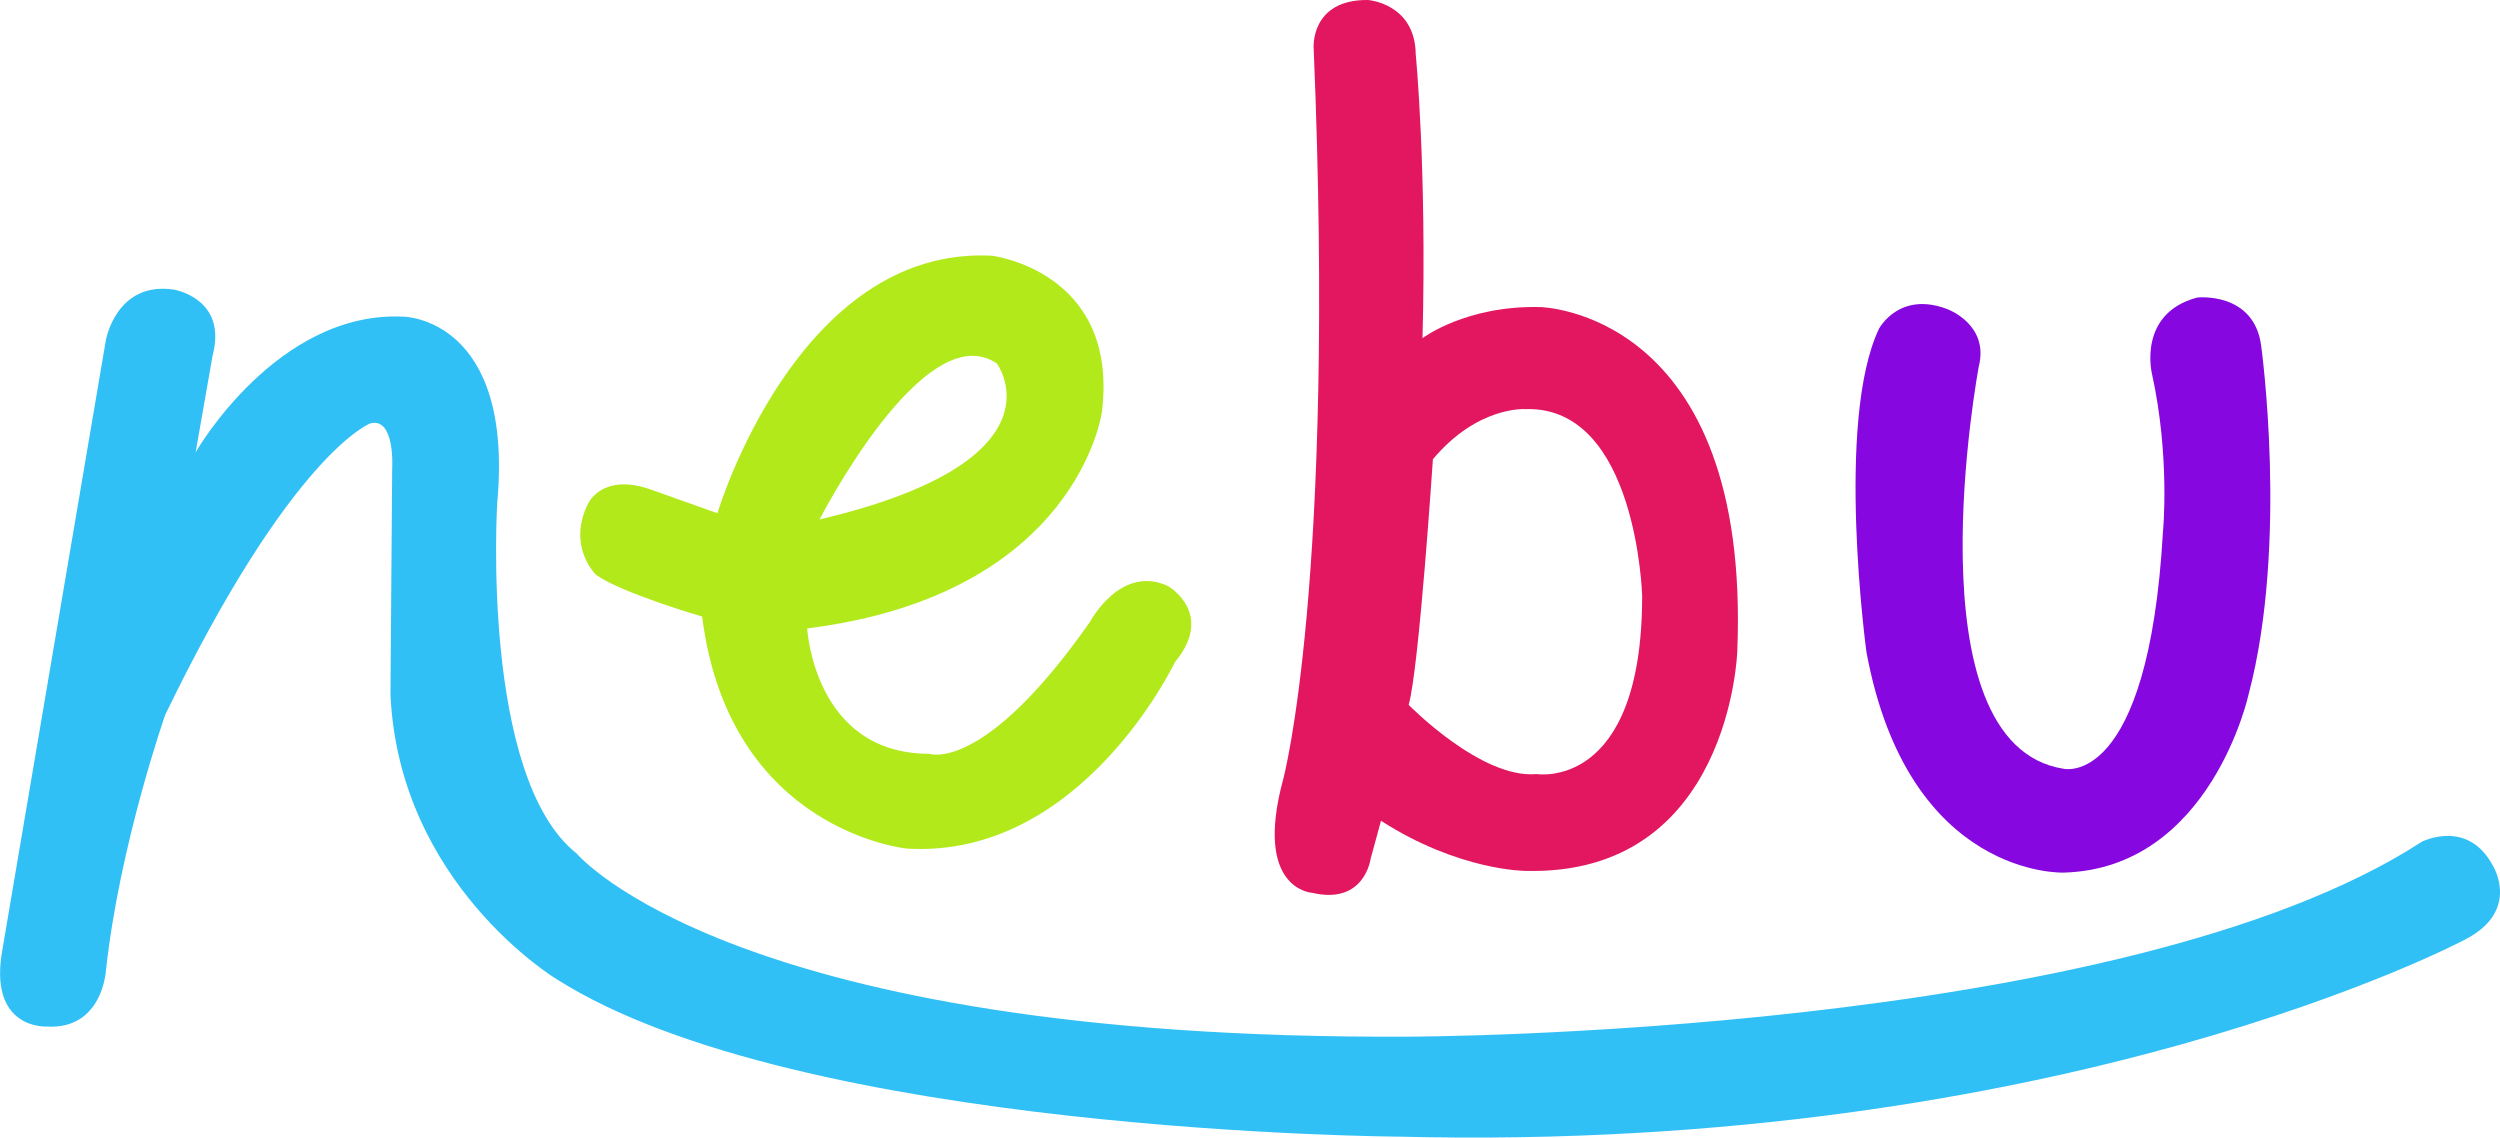
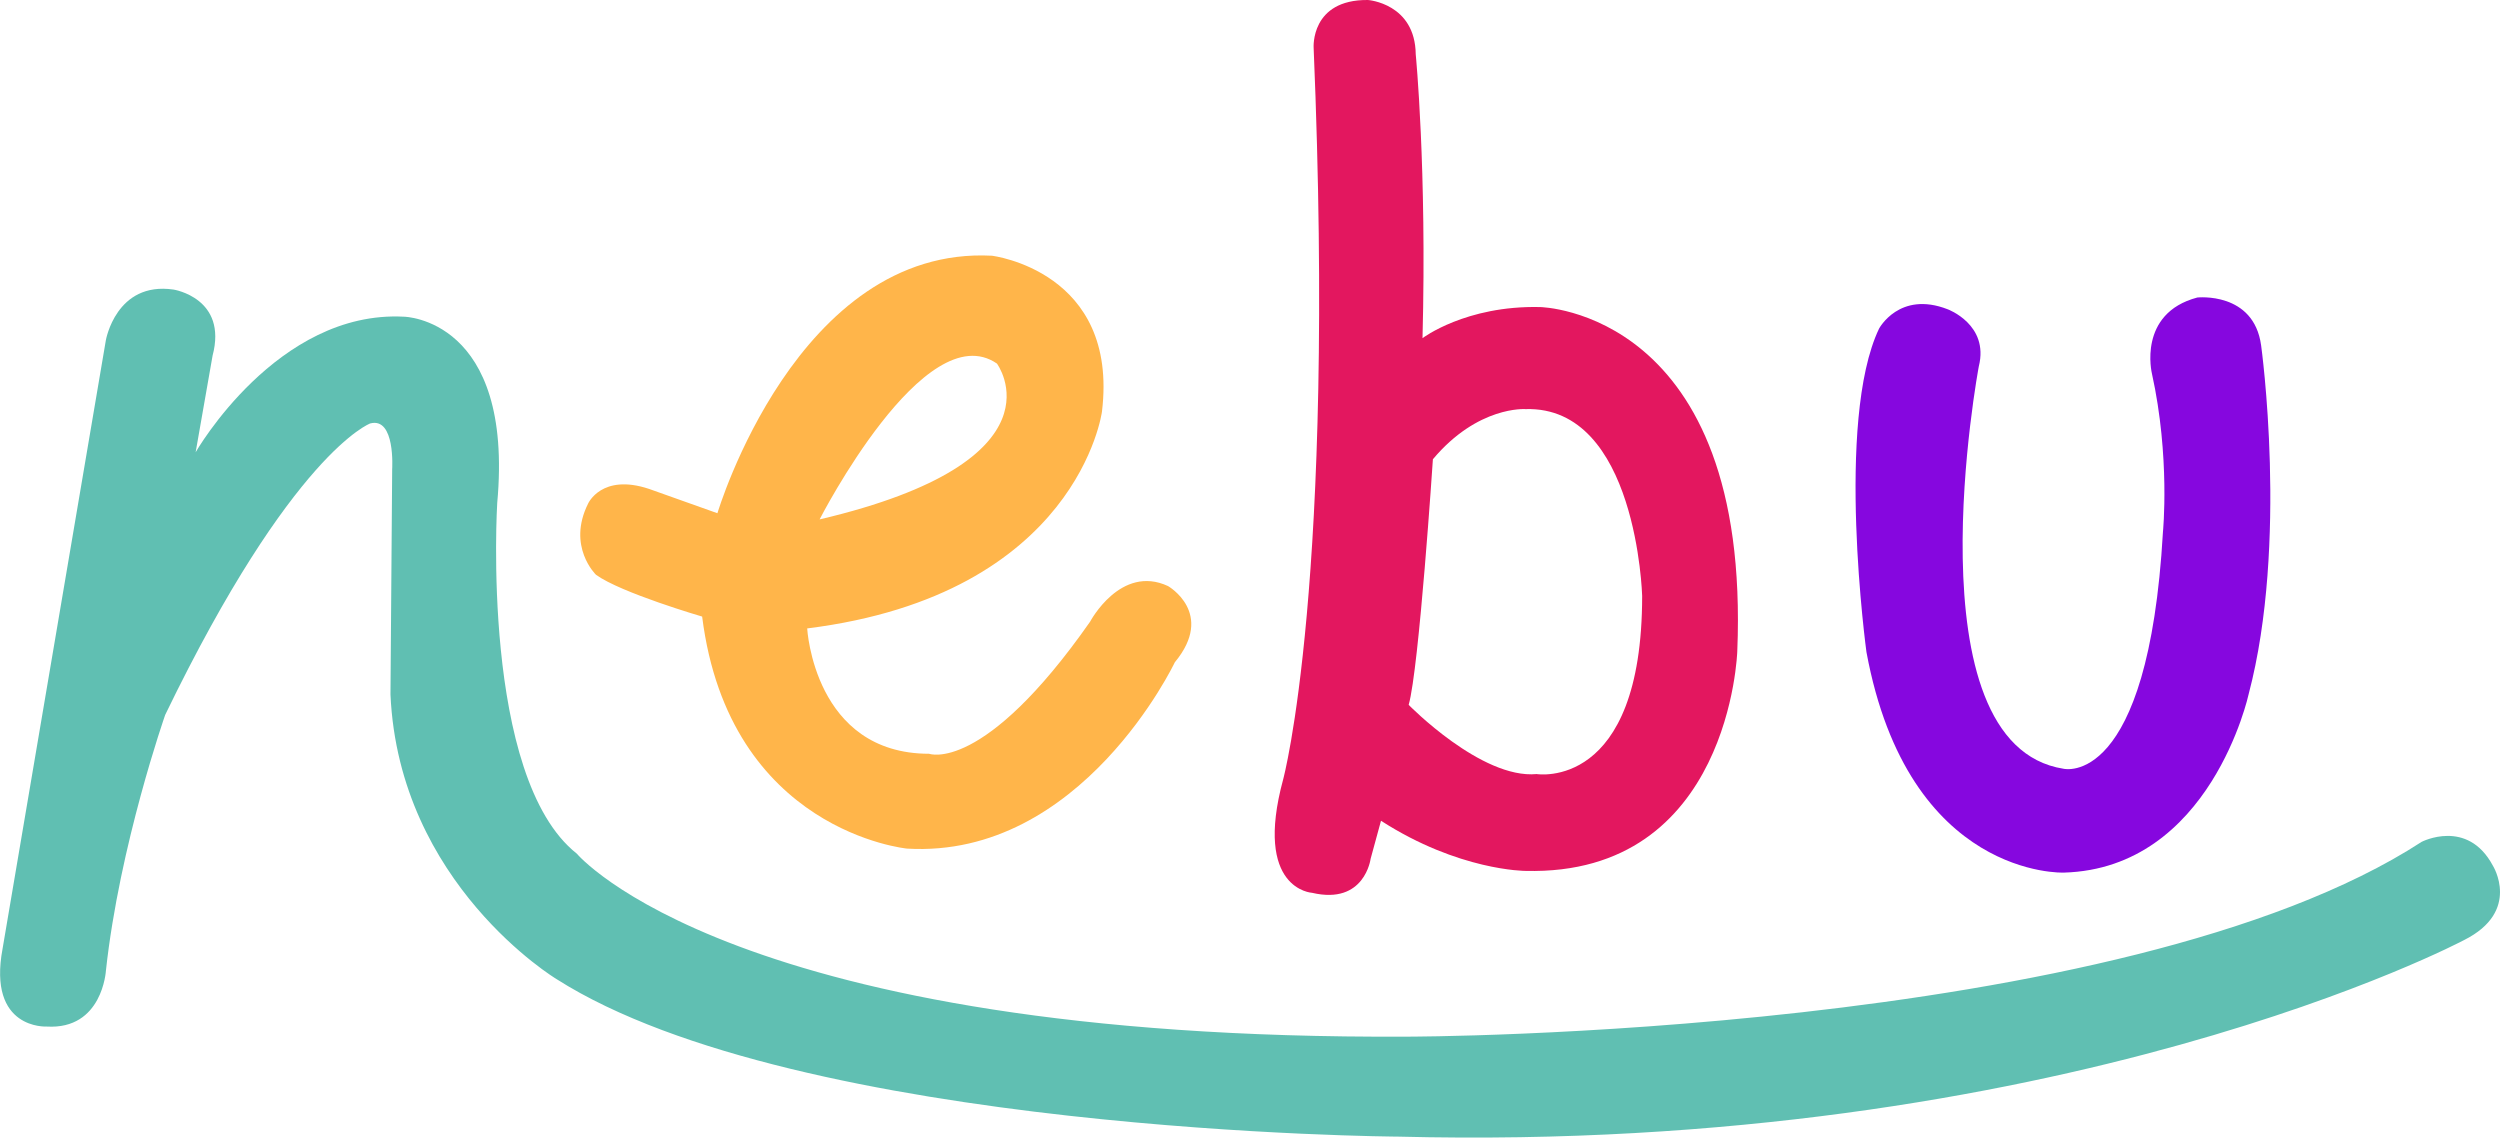
<svg xmlns="http://www.w3.org/2000/svg" id="Capa_2" data-name="Capa 2" viewBox="0 0 541.91 246.59">
  <defs>
    <style>
      .cls-1 {
-         fill: #b2e91b;
+       fill: #FFB54A;
      }

      .cls-1, .cls-2, .cls-3, .cls-4 {
-         stroke-width: 0px;
+       stroke-width: 0px;
      }

      .cls-2 {
-         fill: #8607df;
+       fill: #8607df;
      }

      .cls-3 {
-         fill: #30c0f6;
+       fill: #60BFB2;
      }

      .cls-4 {
-         fill: #e3175f;
+       fill: #e3175f;
      }
    </style>
  </defs>
  <g id="Capa_1-2" data-name="Capa 1">
    <g>
      <path class="cls-3" d="m42.41,98.03s17.63-30.85,45.17-29.38c0,0,23.87.37,20.2,40.39,0,0-3.67,59.49,17.26,76.01,0,0,33.78,40.39,179.93,39.66,0,0,154.96,0,219.96-42.23,0,0,9.91-5.14,15.42,5.14,0,0,6.24,9.91-6.24,16.16,0,0-87.03,46.27-230.98,42.6,0,0-129.99-.73-182.5-34.15,0,0-34.15-20.56-35.99-61.69l.37-48.84s.73-11.38-4.77-9.91c0,0-16.89,6.24-44.43,63.16,0,0-9.91,28.28-12.85,55.45,0,0-.73,12.85-12.85,12.12,0,0-12.85.73-9.55-16.89L22.94,73.79s2.2-12.85,14.69-11.02c0,0,11.75,1.84,8.45,14.32l-3.67,20.93Z" />
      <path class="cls-1" d="m253.19,127.04c-10.28-4.78-16.89,7.71-16.89,7.71-23.14,33.05-34.89,28.64-34.89,28.64-24.97,0-26.44-27.17-26.44-27.17,58.75-7.35,63.9-47.01,63.9-47.01,3.67-30.48-23.87-33.78-23.87-33.78-42.23-2.2-59.49,55.82-59.49,55.82l-14.81-5.27c-10.28-3.43-13.22,3.18-13.22,3.18-4.65,9.31,1.71,15.43,1.71,15.43,5.39,3.91,23.01,9.06,23.01,9.06,5.88,46.63,44.44,50.3,44.44,50.3,37.82,2.21,58.02-40.39,58.02-40.39,8.81-10.65-1.47-16.52-1.47-16.52Zm-37.09-48.23s15.66,21.05-38.44,33.78c0,0,22.77-44.55,38.44-33.78Z" />
      <path class="cls-4" d="m333.84,66.56c-16.12-.38-25.49,6.74-25.49,6.74.95-36.86-1.47-61.51-1.47-61.51C306.76.72,296.52,0,296.52,0c-12.5-.12-11.77,10.36-11.77,10.36,4.84,116.32-6.6,158.56-6.6,158.56-6.49,23.94,6.26,24.61,6.26,24.61,11.41,2.68,12.69-7.37,12.69-7.37l2.25-8.25c16.87,10.87,31.31,10.87,31.31,10.87,44.43,1.13,45.92-47.61,45.92-47.61,3-73.86-42.74-74.61-42.74-74.61Zm-.75,101.23c-11.99,1.12-27.74-15-27.74-15,2.25-7.87,5.25-53.24,5.25-53.24,9.75-11.62,20.06-10.87,20.06-10.87,24.18-.75,25.3,40.49,25.3,40.49,0,42.37-22.87,38.62-22.87,38.62Z" />
      <path class="cls-2" d="m428.94,79.38s-15.43,81.94,18.36,87.26c0,0,18.36,4.52,21.55-51.34,0,0,1.6-16.23-2.39-34.32,0,0-3.19-13.04,9.84-16.49,0,0,12.24-1.33,13.83,10.38,0,0,5.95,42.8-2.7,75.58,0,0-8.19,37.78-40.06,38.7,0,0-33.69,1.37-42.79-47.8,0,0-6.83-50.08,2.73-70.11,0,0,4.39-8.29,14.88-4.2,0,0,9.01,3.31,6.75,12.35Z" />
    </g>
  </g>
</svg>
